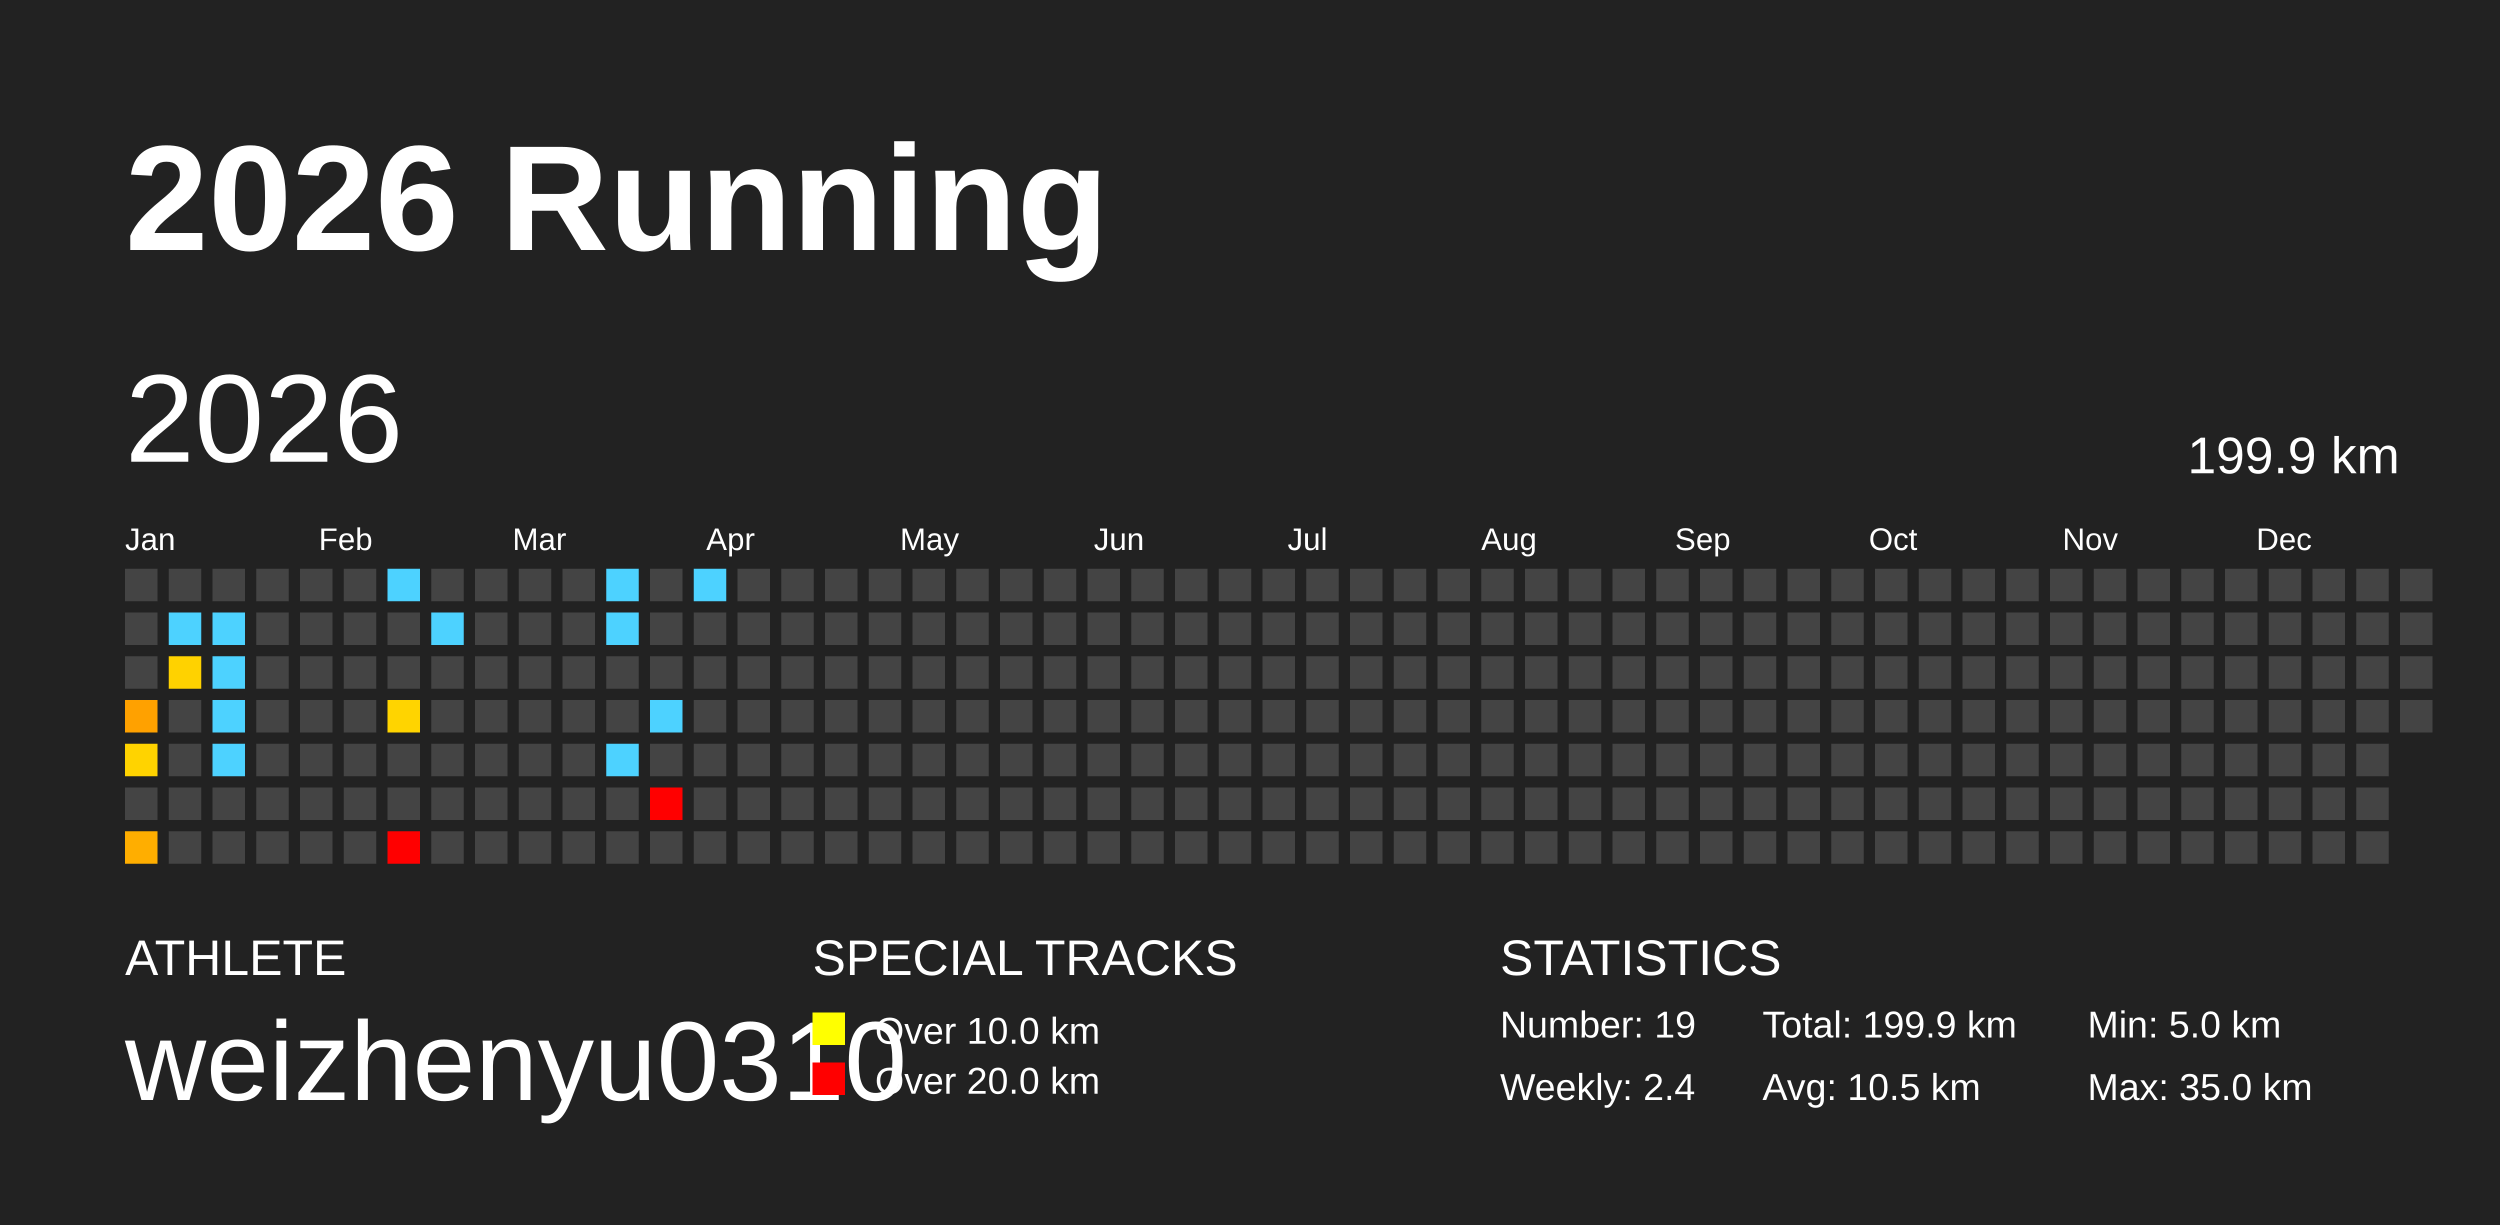
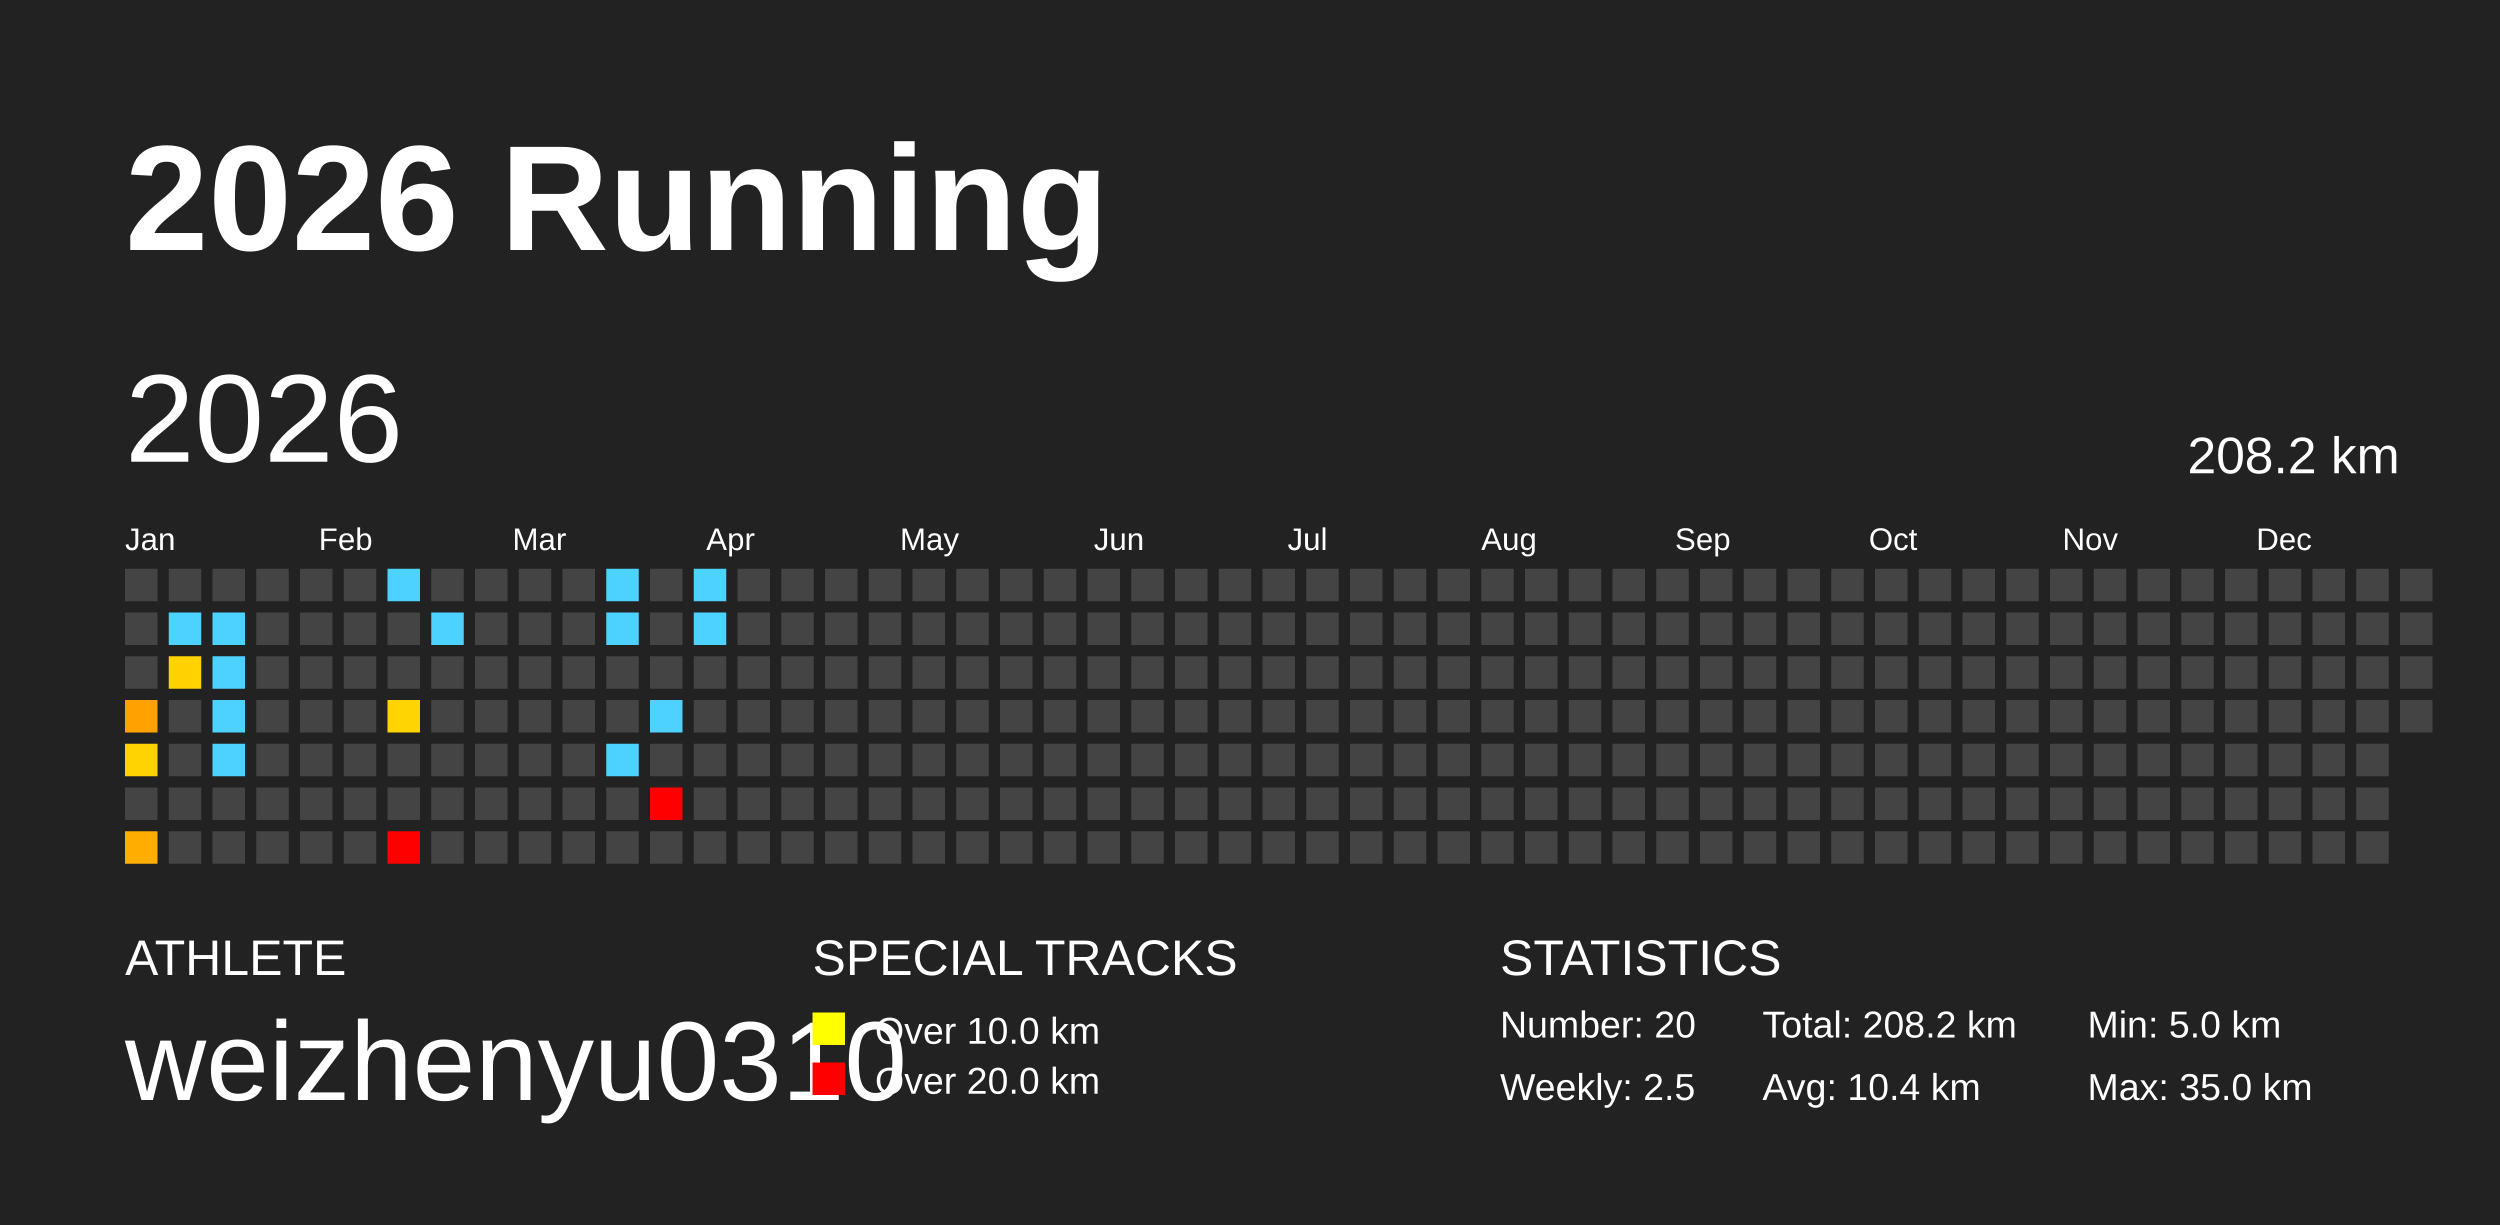
<svg xmlns="http://www.w3.org/2000/svg" baseProfile="full" height="98mm" version="1.1" viewBox="0,0,200,98" width="200mm">
  <defs />
  <rect fill="#222222" height="98" width="200" x="0" y="0" />
  <text fill="#FFFFFF" style="font-size:12px; font-family:Arial; font-weight:bold;" x="10" y="20">2026 Running</text>
  <text fill="#FFFFFF" style="font-size:4px; font-family:Arial" x="10" y="78">ATHLETE</text>
  <text fill="#FFFFFF" style="font-size:9px; font-family:Arial" x="10" y="88">weizhenyu0310</text>
  <text fill="#FFFFFF" style="font-size:4px; font-family:Arial" x="65" y="78">SPECIAL TRACKS</text>
  <rect fill="yellow" height="2.6" width="2.6" x="65" y="81" />
  <text fill="#FFFFFF" style="font-size:3px; font-family:Arial" x="70" y="83.5">Over 10.0 km</text>
  <rect fill="red" height="2.6" width="2.6" x="65" y="85" />
  <text fill="#FFFFFF" style="font-size:3px; font-family:Arial" x="70" y="87.5">Over 20.0 km</text>
  <text fill="#FFFFFF" style="font-size:4px; font-family:Arial" x="120" y="78">STATISTICS</text>
-   <text fill="#FFFFFF" style="font-size:3px; font-family:Arial" x="120" y="83">Number: 19</text>
-   <text fill="#FFFFFF" style="font-size:3px; font-family:Arial" x="120" y="88">Weekly: 2.4</text>
-   <text fill="#FFFFFF" style="font-size:3px; font-family:Arial" x="141" y="83">Total: 199.9 km</text>
-   <text fill="#FFFFFF" style="font-size:3px; font-family:Arial" x="141" y="88">Avg: 10.5 km</text>
+   <text fill="#FFFFFF" style="font-size:3px; font-family:Arial" x="120" y="83">Number: 20</text>
+   <text fill="#FFFFFF" style="font-size:3px; font-family:Arial" x="120" y="88">Weekly: 2.5</text>
+   <text fill="#FFFFFF" style="font-size:3px; font-family:Arial" x="141" y="83">Total: 208.2 km</text>
+   <text fill="#FFFFFF" style="font-size:3px; font-family:Arial" x="141" y="88">Avg: 10.4 km</text>
  <text fill="#FFFFFF" style="font-size:3px; font-family:Arial" x="167" y="83">Min: 5.0 km</text>
  <text fill="#FFFFFF" style="font-size:3px; font-family:Arial" x="167" y="88">Max: 35.0 km</text>
  <text dominant-baseline="hanging" fill="#FFFFFF" style="font-size:10.0px; font-family:Arial;" x="10" y="30">2026</text>
-   <text dominant-baseline="hanging" fill="#FFFFFF" style="font-size:4.125px; font-family:Arial;" x="175" y="35">199.9 km</text>
+   <text dominant-baseline="hanging" fill="#FFFFFF" style="font-size:4.125px; font-family:Arial;" x="175" y="35">208.2 km</text>
  <text fill="#FFFFFF" style="font-size:2.5px; font-family:Arial" x="10.0" y="44">Jan</text>
  <text fill="#FFFFFF" style="font-size:2.5px; font-family:Arial" x="25.5" y="44">Feb</text>
  <text fill="#FFFFFF" style="font-size:2.5px; font-family:Arial" x="41.0" y="44">Mar</text>
  <text fill="#FFFFFF" style="font-size:2.5px; font-family:Arial" x="56.5" y="44">Apr</text>
  <text fill="#FFFFFF" style="font-size:2.5px; font-family:Arial" x="72.0" y="44">May</text>
  <text fill="#FFFFFF" style="font-size:2.5px; font-family:Arial" x="87.5" y="44">Jun</text>
  <text fill="#FFFFFF" style="font-size:2.5px; font-family:Arial" x="103.0" y="44">Jul</text>
  <text fill="#FFFFFF" style="font-size:2.5px; font-family:Arial" x="118.5" y="44">Aug</text>
  <text fill="#FFFFFF" style="font-size:2.5px; font-family:Arial" x="134.0" y="44">Sep</text>
  <text fill="#FFFFFF" style="font-size:2.5px; font-family:Arial" x="149.5" y="44">Oct</text>
  <text fill="#FFFFFF" style="font-size:2.5px; font-family:Arial" x="165.0" y="44">Nov</text>
  <text fill="#FFFFFF" style="font-size:2.5px; font-family:Arial" x="180.5" y="44">Dec</text>
  <rect fill="#444444" height="2.6" width="2.6" x="10.0" y="45.5" />
  <rect fill="#444444" height="2.6" width="2.6" x="10.0" y="49.0" />
  <rect fill="#444444" height="2.6" width="2.6" x="10.0" y="52.5" />
  <rect fill="#ffa100" height="2.6" width="2.6" x="10.0" y="56.0" />
  <rect fill="#ffd300" height="2.6" width="2.6" x="10.0" y="59.5" />
  <rect fill="#444444" height="2.6" width="2.6" x="10.0" y="63.0" />
  <rect fill="#ffae00" height="2.6" width="2.6" x="10.0" y="66.5" />
  <rect fill="#444444" height="2.6" width="2.6" x="13.5" y="45.5" />
  <rect fill="#4dd2ff" height="2.6" width="2.6" x="13.5" y="49.0" />
  <rect fill="#ffd200" height="2.6" width="2.6" x="13.5" y="52.5" />
  <rect fill="#444444" height="2.6" width="2.6" x="13.5" y="56.0" />
  <rect fill="#444444" height="2.6" width="2.6" x="13.5" y="59.5" />
  <rect fill="#444444" height="2.6" width="2.6" x="13.5" y="63.0" />
  <rect fill="#444444" height="2.6" width="2.6" x="13.5" y="66.5" />
  <rect fill="#444444" height="2.6" width="2.6" x="17.0" y="45.5" />
  <rect fill="#4dd2ff" height="2.6" width="2.6" x="17.0" y="49.0" />
  <rect fill="#4dd2ff" height="2.6" width="2.6" x="17.0" y="52.5" />
  <rect fill="#4dd2ff" height="2.6" width="2.6" x="17.0" y="56.0" />
  <rect fill="#4dd2ff" height="2.6" width="2.6" x="17.0" y="59.5" />
  <rect fill="#444444" height="2.6" width="2.6" x="17.0" y="63.0" />
  <rect fill="#444444" height="2.6" width="2.6" x="17.0" y="66.5" />
  <rect fill="#444444" height="2.6" width="2.6" x="20.5" y="45.5" />
  <rect fill="#444444" height="2.6" width="2.6" x="20.5" y="49.0" />
  <rect fill="#444444" height="2.6" width="2.6" x="20.5" y="52.5" />
  <rect fill="#444444" height="2.6" width="2.6" x="20.5" y="56.0" />
  <rect fill="#444444" height="2.6" width="2.6" x="20.5" y="59.5" />
  <rect fill="#444444" height="2.6" width="2.6" x="20.5" y="63.0" />
  <rect fill="#444444" height="2.6" width="2.6" x="20.5" y="66.5" />
  <rect fill="#444444" height="2.6" width="2.6" x="24.0" y="45.5" />
  <rect fill="#444444" height="2.6" width="2.6" x="24.0" y="49.0" />
  <rect fill="#444444" height="2.6" width="2.6" x="24.0" y="52.5" />
  <rect fill="#444444" height="2.6" width="2.6" x="24.0" y="56.0" />
  <rect fill="#444444" height="2.6" width="2.6" x="24.0" y="59.5" />
  <rect fill="#444444" height="2.6" width="2.6" x="24.0" y="63.0" />
  <rect fill="#444444" height="2.6" width="2.6" x="24.0" y="66.5" />
  <rect fill="#444444" height="2.6" width="2.6" x="27.5" y="45.5" />
  <rect fill="#444444" height="2.6" width="2.6" x="27.5" y="49.0" />
  <rect fill="#444444" height="2.6" width="2.6" x="27.5" y="52.5" />
  <rect fill="#444444" height="2.6" width="2.6" x="27.5" y="56.0" />
  <rect fill="#444444" height="2.6" width="2.6" x="27.5" y="59.5" />
  <rect fill="#444444" height="2.6" width="2.6" x="27.5" y="63.0" />
  <rect fill="#444444" height="2.6" width="2.6" x="27.5" y="66.5" />
  <rect fill="#4dd2ff" height="2.6" width="2.6" x="31.0" y="45.5" />
  <rect fill="#444444" height="2.6" width="2.6" x="31.0" y="49.0" />
  <rect fill="#444444" height="2.6" width="2.6" x="31.0" y="52.5" />
  <rect fill="#ffd400" height="2.6" width="2.6" x="31.0" y="56.0" />
  <rect fill="#444444" height="2.6" width="2.6" x="31.0" y="59.5" />
  <rect fill="#444444" height="2.6" width="2.6" x="31.0" y="63.0" />
  <rect fill="red" height="2.6" width="2.6" x="31.0" y="66.5" />
  <rect fill="#444444" height="2.6" width="2.6" x="34.5" y="45.5" />
  <rect fill="#4dd2ff" height="2.6" width="2.6" x="34.5" y="49.0" />
  <rect fill="#444444" height="2.6" width="2.6" x="34.5" y="52.5" />
  <rect fill="#444444" height="2.6" width="2.6" x="34.5" y="56.0" />
  <rect fill="#444444" height="2.6" width="2.6" x="34.5" y="59.5" />
  <rect fill="#444444" height="2.6" width="2.6" x="34.5" y="63.0" />
  <rect fill="#444444" height="2.6" width="2.6" x="34.5" y="66.5" />
  <rect fill="#444444" height="2.6" width="2.6" x="38.0" y="45.5" />
  <rect fill="#444444" height="2.6" width="2.6" x="38.0" y="49.0" />
  <rect fill="#444444" height="2.6" width="2.6" x="38.0" y="52.5" />
  <rect fill="#444444" height="2.6" width="2.6" x="38.0" y="56.0" />
  <rect fill="#444444" height="2.6" width="2.6" x="38.0" y="59.5" />
  <rect fill="#444444" height="2.6" width="2.6" x="38.0" y="63.0" />
  <rect fill="#444444" height="2.6" width="2.6" x="38.0" y="66.5" />
  <rect fill="#444444" height="2.6" width="2.6" x="41.5" y="45.5" />
  <rect fill="#444444" height="2.6" width="2.6" x="41.5" y="49.0" />
  <rect fill="#444444" height="2.6" width="2.6" x="41.5" y="52.5" />
  <rect fill="#444444" height="2.6" width="2.6" x="41.5" y="56.0" />
  <rect fill="#444444" height="2.6" width="2.6" x="41.5" y="59.5" />
  <rect fill="#444444" height="2.6" width="2.6" x="41.5" y="63.0" />
  <rect fill="#444444" height="2.6" width="2.6" x="41.5" y="66.5" />
  <rect fill="#444444" height="2.6" width="2.6" x="45.0" y="45.5" />
  <rect fill="#444444" height="2.6" width="2.6" x="45.0" y="49.0" />
  <rect fill="#444444" height="2.6" width="2.6" x="45.0" y="52.5" />
  <rect fill="#444444" height="2.6" width="2.6" x="45.0" y="56.0" />
  <rect fill="#444444" height="2.6" width="2.6" x="45.0" y="59.5" />
  <rect fill="#444444" height="2.6" width="2.6" x="45.0" y="63.0" />
  <rect fill="#444444" height="2.6" width="2.6" x="45.0" y="66.5" />
  <rect fill="#4dd2ff" height="2.6" width="2.6" x="48.5" y="45.5" />
  <rect fill="#4dd2ff" height="2.6" width="2.6" x="48.5" y="49.0" />
  <rect fill="#444444" height="2.6" width="2.6" x="48.5" y="52.5" />
  <rect fill="#444444" height="2.6" width="2.6" x="48.5" y="56.0" />
  <rect fill="#4dd2ff" height="2.6" width="2.6" x="48.5" y="59.5" />
  <rect fill="#444444" height="2.6" width="2.6" x="48.5" y="63.0" />
  <rect fill="#444444" height="2.6" width="2.6" x="48.5" y="66.5" />
  <rect fill="#444444" height="2.6" width="2.6" x="52.0" y="45.5" />
  <rect fill="#444444" height="2.6" width="2.6" x="52.0" y="49.0" />
  <rect fill="#444444" height="2.6" width="2.6" x="52.0" y="52.5" />
  <rect fill="#4dd2ff" height="2.6" width="2.6" x="52.0" y="56.0" />
  <rect fill="#444444" height="2.6" width="2.6" x="52.0" y="59.5" />
  <rect fill="red" height="2.6" width="2.6" x="52.0" y="63.0" />
  <rect fill="#444444" height="2.6" width="2.6" x="52.0" y="66.5" />
  <rect fill="#4dd2ff" height="2.6" width="2.6" x="55.5" y="45.5" />
-   <rect fill="#444444" height="2.6" width="2.6" x="55.5" y="49.0" />
+   <rect fill="#4dd2ff" height="2.6" width="2.6" x="55.5" y="49.0" />
  <rect fill="#444444" height="2.6" width="2.6" x="55.5" y="52.5" />
  <rect fill="#444444" height="2.6" width="2.6" x="55.5" y="56.0" />
  <rect fill="#444444" height="2.6" width="2.6" x="55.5" y="59.5" />
  <rect fill="#444444" height="2.6" width="2.6" x="55.5" y="63.0" />
  <rect fill="#444444" height="2.6" width="2.6" x="55.5" y="66.5" />
  <rect fill="#444444" height="2.6" width="2.6" x="59.0" y="45.5" />
  <rect fill="#444444" height="2.6" width="2.6" x="59.0" y="49.0" />
  <rect fill="#444444" height="2.6" width="2.6" x="59.0" y="52.5" />
  <rect fill="#444444" height="2.6" width="2.6" x="59.0" y="56.0" />
  <rect fill="#444444" height="2.6" width="2.6" x="59.0" y="59.5" />
  <rect fill="#444444" height="2.6" width="2.6" x="59.0" y="63.0" />
  <rect fill="#444444" height="2.6" width="2.6" x="59.0" y="66.5" />
  <rect fill="#444444" height="2.6" width="2.6" x="62.5" y="45.5" />
  <rect fill="#444444" height="2.6" width="2.6" x="62.5" y="49.0" />
  <rect fill="#444444" height="2.6" width="2.6" x="62.5" y="52.5" />
  <rect fill="#444444" height="2.6" width="2.6" x="62.5" y="56.0" />
  <rect fill="#444444" height="2.6" width="2.6" x="62.5" y="59.5" />
  <rect fill="#444444" height="2.6" width="2.6" x="62.5" y="63.0" />
  <rect fill="#444444" height="2.6" width="2.6" x="62.5" y="66.5" />
  <rect fill="#444444" height="2.6" width="2.6" x="66.0" y="45.5" />
  <rect fill="#444444" height="2.6" width="2.6" x="66.0" y="49.0" />
  <rect fill="#444444" height="2.6" width="2.6" x="66.0" y="52.5" />
  <rect fill="#444444" height="2.6" width="2.6" x="66.0" y="56.0" />
  <rect fill="#444444" height="2.6" width="2.6" x="66.0" y="59.5" />
  <rect fill="#444444" height="2.6" width="2.6" x="66.0" y="63.0" />
  <rect fill="#444444" height="2.6" width="2.6" x="66.0" y="66.5" />
  <rect fill="#444444" height="2.6" width="2.6" x="69.5" y="45.5" />
  <rect fill="#444444" height="2.6" width="2.6" x="69.5" y="49.0" />
  <rect fill="#444444" height="2.6" width="2.6" x="69.5" y="52.5" />
  <rect fill="#444444" height="2.6" width="2.6" x="69.5" y="56.0" />
  <rect fill="#444444" height="2.6" width="2.6" x="69.5" y="59.5" />
  <rect fill="#444444" height="2.6" width="2.6" x="69.5" y="63.0" />
  <rect fill="#444444" height="2.6" width="2.6" x="69.5" y="66.5" />
  <rect fill="#444444" height="2.6" width="2.6" x="73.0" y="45.5" />
  <rect fill="#444444" height="2.6" width="2.6" x="73.0" y="49.0" />
  <rect fill="#444444" height="2.6" width="2.6" x="73.0" y="52.5" />
  <rect fill="#444444" height="2.6" width="2.6" x="73.0" y="56.0" />
  <rect fill="#444444" height="2.6" width="2.6" x="73.0" y="59.5" />
  <rect fill="#444444" height="2.6" width="2.6" x="73.0" y="63.0" />
  <rect fill="#444444" height="2.6" width="2.6" x="73.0" y="66.5" />
  <rect fill="#444444" height="2.6" width="2.6" x="76.5" y="45.5" />
  <rect fill="#444444" height="2.6" width="2.6" x="76.5" y="49.0" />
  <rect fill="#444444" height="2.6" width="2.6" x="76.5" y="52.5" />
  <rect fill="#444444" height="2.6" width="2.6" x="76.5" y="56.0" />
  <rect fill="#444444" height="2.6" width="2.6" x="76.5" y="59.5" />
  <rect fill="#444444" height="2.6" width="2.6" x="76.5" y="63.0" />
  <rect fill="#444444" height="2.6" width="2.6" x="76.5" y="66.5" />
  <rect fill="#444444" height="2.6" width="2.6" x="80.0" y="45.5" />
  <rect fill="#444444" height="2.6" width="2.6" x="80.0" y="49.0" />
  <rect fill="#444444" height="2.6" width="2.6" x="80.0" y="52.5" />
  <rect fill="#444444" height="2.6" width="2.6" x="80.0" y="56.0" />
  <rect fill="#444444" height="2.6" width="2.6" x="80.0" y="59.5" />
  <rect fill="#444444" height="2.6" width="2.6" x="80.0" y="63.0" />
  <rect fill="#444444" height="2.6" width="2.6" x="80.0" y="66.5" />
  <rect fill="#444444" height="2.6" width="2.6" x="83.5" y="45.5" />
  <rect fill="#444444" height="2.6" width="2.6" x="83.5" y="49.0" />
  <rect fill="#444444" height="2.6" width="2.6" x="83.5" y="52.5" />
  <rect fill="#444444" height="2.6" width="2.6" x="83.5" y="56.0" />
  <rect fill="#444444" height="2.6" width="2.6" x="83.5" y="59.5" />
  <rect fill="#444444" height="2.6" width="2.6" x="83.5" y="63.0" />
  <rect fill="#444444" height="2.6" width="2.6" x="83.5" y="66.5" />
  <rect fill="#444444" height="2.6" width="2.6" x="87.0" y="45.5" />
  <rect fill="#444444" height="2.6" width="2.6" x="87.0" y="49.0" />
  <rect fill="#444444" height="2.6" width="2.6" x="87.0" y="52.5" />
  <rect fill="#444444" height="2.6" width="2.6" x="87.0" y="56.0" />
  <rect fill="#444444" height="2.6" width="2.6" x="87.0" y="59.5" />
  <rect fill="#444444" height="2.6" width="2.6" x="87.0" y="63.0" />
  <rect fill="#444444" height="2.6" width="2.6" x="87.0" y="66.5" />
  <rect fill="#444444" height="2.6" width="2.6" x="90.5" y="45.5" />
  <rect fill="#444444" height="2.6" width="2.6" x="90.5" y="49.0" />
  <rect fill="#444444" height="2.6" width="2.6" x="90.5" y="52.5" />
  <rect fill="#444444" height="2.6" width="2.6" x="90.5" y="56.0" />
  <rect fill="#444444" height="2.6" width="2.6" x="90.5" y="59.5" />
  <rect fill="#444444" height="2.6" width="2.6" x="90.5" y="63.0" />
  <rect fill="#444444" height="2.6" width="2.6" x="90.5" y="66.5" />
  <rect fill="#444444" height="2.6" width="2.6" x="94.0" y="45.5" />
  <rect fill="#444444" height="2.6" width="2.6" x="94.0" y="49.0" />
  <rect fill="#444444" height="2.6" width="2.6" x="94.0" y="52.5" />
  <rect fill="#444444" height="2.6" width="2.6" x="94.0" y="56.0" />
  <rect fill="#444444" height="2.6" width="2.6" x="94.0" y="59.5" />
  <rect fill="#444444" height="2.6" width="2.6" x="94.0" y="63.0" />
  <rect fill="#444444" height="2.6" width="2.6" x="94.0" y="66.5" />
  <rect fill="#444444" height="2.6" width="2.6" x="97.5" y="45.5" />
  <rect fill="#444444" height="2.6" width="2.6" x="97.5" y="49.0" />
  <rect fill="#444444" height="2.6" width="2.6" x="97.5" y="52.5" />
  <rect fill="#444444" height="2.6" width="2.6" x="97.5" y="56.0" />
  <rect fill="#444444" height="2.6" width="2.6" x="97.5" y="59.5" />
  <rect fill="#444444" height="2.6" width="2.6" x="97.5" y="63.0" />
  <rect fill="#444444" height="2.6" width="2.6" x="97.5" y="66.5" />
  <rect fill="#444444" height="2.6" width="2.6" x="101.0" y="45.5" />
  <rect fill="#444444" height="2.6" width="2.6" x="101.0" y="49.0" />
  <rect fill="#444444" height="2.6" width="2.6" x="101.0" y="52.5" />
  <rect fill="#444444" height="2.6" width="2.6" x="101.0" y="56.0" />
  <rect fill="#444444" height="2.6" width="2.6" x="101.0" y="59.5" />
  <rect fill="#444444" height="2.6" width="2.6" x="101.0" y="63.0" />
  <rect fill="#444444" height="2.6" width="2.6" x="101.0" y="66.5" />
  <rect fill="#444444" height="2.6" width="2.6" x="104.5" y="45.5" />
  <rect fill="#444444" height="2.6" width="2.6" x="104.5" y="49.0" />
  <rect fill="#444444" height="2.6" width="2.6" x="104.5" y="52.5" />
  <rect fill="#444444" height="2.6" width="2.6" x="104.5" y="56.0" />
  <rect fill="#444444" height="2.6" width="2.6" x="104.5" y="59.5" />
  <rect fill="#444444" height="2.6" width="2.6" x="104.5" y="63.0" />
  <rect fill="#444444" height="2.6" width="2.6" x="104.5" y="66.5" />
  <rect fill="#444444" height="2.6" width="2.6" x="108.0" y="45.5" />
  <rect fill="#444444" height="2.6" width="2.6" x="108.0" y="49.0" />
  <rect fill="#444444" height="2.6" width="2.6" x="108.0" y="52.5" />
  <rect fill="#444444" height="2.6" width="2.6" x="108.0" y="56.0" />
  <rect fill="#444444" height="2.6" width="2.6" x="108.0" y="59.5" />
  <rect fill="#444444" height="2.6" width="2.6" x="108.0" y="63.0" />
  <rect fill="#444444" height="2.6" width="2.6" x="108.0" y="66.5" />
  <rect fill="#444444" height="2.6" width="2.6" x="111.5" y="45.5" />
  <rect fill="#444444" height="2.6" width="2.6" x="111.5" y="49.0" />
  <rect fill="#444444" height="2.6" width="2.6" x="111.5" y="52.5" />
  <rect fill="#444444" height="2.6" width="2.6" x="111.5" y="56.0" />
  <rect fill="#444444" height="2.6" width="2.6" x="111.5" y="59.5" />
  <rect fill="#444444" height="2.6" width="2.6" x="111.5" y="63.0" />
  <rect fill="#444444" height="2.6" width="2.6" x="111.5" y="66.5" />
  <rect fill="#444444" height="2.6" width="2.6" x="115.0" y="45.5" />
  <rect fill="#444444" height="2.6" width="2.6" x="115.0" y="49.0" />
  <rect fill="#444444" height="2.6" width="2.6" x="115.0" y="52.5" />
  <rect fill="#444444" height="2.6" width="2.6" x="115.0" y="56.0" />
  <rect fill="#444444" height="2.6" width="2.6" x="115.0" y="59.5" />
  <rect fill="#444444" height="2.6" width="2.6" x="115.0" y="63.0" />
  <rect fill="#444444" height="2.6" width="2.6" x="115.0" y="66.5" />
  <rect fill="#444444" height="2.6" width="2.6" x="118.5" y="45.5" />
  <rect fill="#444444" height="2.6" width="2.6" x="118.5" y="49.0" />
  <rect fill="#444444" height="2.6" width="2.6" x="118.5" y="52.5" />
  <rect fill="#444444" height="2.6" width="2.6" x="118.5" y="56.0" />
  <rect fill="#444444" height="2.6" width="2.6" x="118.5" y="59.5" />
  <rect fill="#444444" height="2.6" width="2.6" x="118.5" y="63.0" />
  <rect fill="#444444" height="2.6" width="2.6" x="118.5" y="66.5" />
  <rect fill="#444444" height="2.6" width="2.6" x="122.0" y="45.5" />
  <rect fill="#444444" height="2.6" width="2.6" x="122.0" y="49.0" />
  <rect fill="#444444" height="2.6" width="2.6" x="122.0" y="52.5" />
  <rect fill="#444444" height="2.6" width="2.6" x="122.0" y="56.0" />
  <rect fill="#444444" height="2.6" width="2.6" x="122.0" y="59.5" />
  <rect fill="#444444" height="2.6" width="2.6" x="122.0" y="63.0" />
  <rect fill="#444444" height="2.6" width="2.6" x="122.0" y="66.5" />
  <rect fill="#444444" height="2.6" width="2.6" x="125.5" y="45.5" />
  <rect fill="#444444" height="2.6" width="2.6" x="125.5" y="49.0" />
  <rect fill="#444444" height="2.6" width="2.6" x="125.5" y="52.5" />
  <rect fill="#444444" height="2.6" width="2.6" x="125.5" y="56.0" />
  <rect fill="#444444" height="2.6" width="2.6" x="125.5" y="59.5" />
  <rect fill="#444444" height="2.6" width="2.6" x="125.5" y="63.0" />
  <rect fill="#444444" height="2.6" width="2.6" x="125.5" y="66.5" />
  <rect fill="#444444" height="2.6" width="2.6" x="129.0" y="45.5" />
  <rect fill="#444444" height="2.6" width="2.6" x="129.0" y="49.0" />
  <rect fill="#444444" height="2.6" width="2.6" x="129.0" y="52.5" />
  <rect fill="#444444" height="2.6" width="2.6" x="129.0" y="56.0" />
  <rect fill="#444444" height="2.6" width="2.6" x="129.0" y="59.5" />
  <rect fill="#444444" height="2.6" width="2.6" x="129.0" y="63.0" />
  <rect fill="#444444" height="2.6" width="2.6" x="129.0" y="66.5" />
  <rect fill="#444444" height="2.6" width="2.6" x="132.5" y="45.5" />
  <rect fill="#444444" height="2.6" width="2.6" x="132.5" y="49.0" />
  <rect fill="#444444" height="2.6" width="2.6" x="132.5" y="52.5" />
  <rect fill="#444444" height="2.6" width="2.6" x="132.5" y="56.0" />
  <rect fill="#444444" height="2.6" width="2.6" x="132.5" y="59.5" />
  <rect fill="#444444" height="2.6" width="2.6" x="132.5" y="63.0" />
  <rect fill="#444444" height="2.6" width="2.6" x="132.5" y="66.5" />
  <rect fill="#444444" height="2.6" width="2.6" x="136.0" y="45.5" />
  <rect fill="#444444" height="2.6" width="2.6" x="136.0" y="49.0" />
  <rect fill="#444444" height="2.6" width="2.6" x="136.0" y="52.5" />
  <rect fill="#444444" height="2.6" width="2.6" x="136.0" y="56.0" />
  <rect fill="#444444" height="2.6" width="2.6" x="136.0" y="59.5" />
  <rect fill="#444444" height="2.6" width="2.6" x="136.0" y="63.0" />
  <rect fill="#444444" height="2.6" width="2.6" x="136.0" y="66.5" />
  <rect fill="#444444" height="2.6" width="2.6" x="139.5" y="45.5" />
  <rect fill="#444444" height="2.6" width="2.6" x="139.5" y="49.0" />
  <rect fill="#444444" height="2.6" width="2.6" x="139.5" y="52.5" />
  <rect fill="#444444" height="2.6" width="2.6" x="139.5" y="56.0" />
  <rect fill="#444444" height="2.6" width="2.6" x="139.5" y="59.5" />
  <rect fill="#444444" height="2.6" width="2.6" x="139.5" y="63.0" />
  <rect fill="#444444" height="2.6" width="2.6" x="139.5" y="66.5" />
  <rect fill="#444444" height="2.6" width="2.6" x="143.0" y="45.5" />
  <rect fill="#444444" height="2.6" width="2.6" x="143.0" y="49.0" />
  <rect fill="#444444" height="2.6" width="2.6" x="143.0" y="52.5" />
  <rect fill="#444444" height="2.6" width="2.6" x="143.0" y="56.0" />
  <rect fill="#444444" height="2.6" width="2.6" x="143.0" y="59.5" />
  <rect fill="#444444" height="2.6" width="2.6" x="143.0" y="63.0" />
  <rect fill="#444444" height="2.6" width="2.6" x="143.0" y="66.5" />
  <rect fill="#444444" height="2.6" width="2.6" x="146.5" y="45.5" />
  <rect fill="#444444" height="2.6" width="2.6" x="146.5" y="49.0" />
  <rect fill="#444444" height="2.6" width="2.6" x="146.5" y="52.5" />
  <rect fill="#444444" height="2.6" width="2.6" x="146.5" y="56.0" />
  <rect fill="#444444" height="2.6" width="2.6" x="146.5" y="59.5" />
  <rect fill="#444444" height="2.6" width="2.6" x="146.5" y="63.0" />
  <rect fill="#444444" height="2.6" width="2.6" x="146.5" y="66.5" />
  <rect fill="#444444" height="2.6" width="2.6" x="150.0" y="45.5" />
  <rect fill="#444444" height="2.6" width="2.6" x="150.0" y="49.0" />
  <rect fill="#444444" height="2.6" width="2.6" x="150.0" y="52.5" />
  <rect fill="#444444" height="2.6" width="2.6" x="150.0" y="56.0" />
  <rect fill="#444444" height="2.6" width="2.6" x="150.0" y="59.5" />
  <rect fill="#444444" height="2.6" width="2.6" x="150.0" y="63.0" />
  <rect fill="#444444" height="2.6" width="2.6" x="150.0" y="66.5" />
  <rect fill="#444444" height="2.6" width="2.6" x="153.5" y="45.5" />
  <rect fill="#444444" height="2.6" width="2.6" x="153.5" y="49.0" />
  <rect fill="#444444" height="2.6" width="2.6" x="153.5" y="52.5" />
  <rect fill="#444444" height="2.6" width="2.6" x="153.5" y="56.0" />
  <rect fill="#444444" height="2.6" width="2.6" x="153.5" y="59.5" />
  <rect fill="#444444" height="2.6" width="2.6" x="153.5" y="63.0" />
  <rect fill="#444444" height="2.6" width="2.6" x="153.5" y="66.5" />
  <rect fill="#444444" height="2.6" width="2.6" x="157.0" y="45.5" />
  <rect fill="#444444" height="2.6" width="2.6" x="157.0" y="49.0" />
  <rect fill="#444444" height="2.6" width="2.6" x="157.0" y="52.5" />
  <rect fill="#444444" height="2.6" width="2.6" x="157.0" y="56.0" />
  <rect fill="#444444" height="2.6" width="2.6" x="157.0" y="59.5" />
  <rect fill="#444444" height="2.6" width="2.6" x="157.0" y="63.0" />
  <rect fill="#444444" height="2.6" width="2.6" x="157.0" y="66.5" />
  <rect fill="#444444" height="2.6" width="2.6" x="160.5" y="45.5" />
  <rect fill="#444444" height="2.6" width="2.6" x="160.5" y="49.0" />
  <rect fill="#444444" height="2.6" width="2.6" x="160.5" y="52.5" />
  <rect fill="#444444" height="2.6" width="2.6" x="160.5" y="56.0" />
  <rect fill="#444444" height="2.6" width="2.6" x="160.5" y="59.5" />
  <rect fill="#444444" height="2.6" width="2.6" x="160.5" y="63.0" />
  <rect fill="#444444" height="2.6" width="2.6" x="160.5" y="66.5" />
  <rect fill="#444444" height="2.6" width="2.6" x="164.0" y="45.5" />
  <rect fill="#444444" height="2.6" width="2.6" x="164.0" y="49.0" />
  <rect fill="#444444" height="2.6" width="2.6" x="164.0" y="52.5" />
  <rect fill="#444444" height="2.6" width="2.6" x="164.0" y="56.0" />
  <rect fill="#444444" height="2.6" width="2.6" x="164.0" y="59.5" />
  <rect fill="#444444" height="2.6" width="2.6" x="164.0" y="63.0" />
  <rect fill="#444444" height="2.6" width="2.6" x="164.0" y="66.5" />
  <rect fill="#444444" height="2.6" width="2.6" x="167.5" y="45.5" />
  <rect fill="#444444" height="2.6" width="2.6" x="167.5" y="49.0" />
  <rect fill="#444444" height="2.6" width="2.6" x="167.5" y="52.5" />
  <rect fill="#444444" height="2.6" width="2.6" x="167.5" y="56.0" />
  <rect fill="#444444" height="2.6" width="2.6" x="167.5" y="59.5" />
  <rect fill="#444444" height="2.6" width="2.6" x="167.5" y="63.0" />
  <rect fill="#444444" height="2.6" width="2.6" x="167.5" y="66.5" />
  <rect fill="#444444" height="2.6" width="2.6" x="171.0" y="45.5" />
  <rect fill="#444444" height="2.6" width="2.6" x="171.0" y="49.0" />
  <rect fill="#444444" height="2.6" width="2.6" x="171.0" y="52.5" />
  <rect fill="#444444" height="2.6" width="2.6" x="171.0" y="56.0" />
  <rect fill="#444444" height="2.6" width="2.6" x="171.0" y="59.5" />
  <rect fill="#444444" height="2.6" width="2.6" x="171.0" y="63.0" />
  <rect fill="#444444" height="2.6" width="2.6" x="171.0" y="66.5" />
  <rect fill="#444444" height="2.6" width="2.6" x="174.5" y="45.5" />
  <rect fill="#444444" height="2.6" width="2.6" x="174.5" y="49.0" />
  <rect fill="#444444" height="2.6" width="2.6" x="174.5" y="52.5" />
  <rect fill="#444444" height="2.6" width="2.6" x="174.5" y="56.0" />
  <rect fill="#444444" height="2.6" width="2.6" x="174.5" y="59.5" />
  <rect fill="#444444" height="2.6" width="2.6" x="174.5" y="63.0" />
  <rect fill="#444444" height="2.6" width="2.6" x="174.5" y="66.5" />
  <rect fill="#444444" height="2.6" width="2.6" x="178.0" y="45.5" />
  <rect fill="#444444" height="2.6" width="2.6" x="178.0" y="49.0" />
  <rect fill="#444444" height="2.6" width="2.6" x="178.0" y="52.5" />
  <rect fill="#444444" height="2.6" width="2.6" x="178.0" y="56.0" />
  <rect fill="#444444" height="2.6" width="2.6" x="178.0" y="59.5" />
  <rect fill="#444444" height="2.6" width="2.6" x="178.0" y="63.0" />
  <rect fill="#444444" height="2.6" width="2.6" x="178.0" y="66.5" />
  <rect fill="#444444" height="2.6" width="2.6" x="181.5" y="45.5" />
  <rect fill="#444444" height="2.6" width="2.6" x="181.5" y="49.0" />
  <rect fill="#444444" height="2.6" width="2.6" x="181.5" y="52.5" />
  <rect fill="#444444" height="2.6" width="2.6" x="181.5" y="56.0" />
  <rect fill="#444444" height="2.6" width="2.6" x="181.5" y="59.5" />
  <rect fill="#444444" height="2.6" width="2.6" x="181.5" y="63.0" />
  <rect fill="#444444" height="2.6" width="2.6" x="181.5" y="66.5" />
  <rect fill="#444444" height="2.6" width="2.6" x="185.0" y="45.5" />
  <rect fill="#444444" height="2.6" width="2.6" x="185.0" y="49.0" />
  <rect fill="#444444" height="2.6" width="2.6" x="185.0" y="52.5" />
  <rect fill="#444444" height="2.6" width="2.6" x="185.0" y="56.0" />
  <rect fill="#444444" height="2.6" width="2.6" x="185.0" y="59.5" />
  <rect fill="#444444" height="2.6" width="2.6" x="185.0" y="63.0" />
  <rect fill="#444444" height="2.6" width="2.6" x="185.0" y="66.5" />
  <rect fill="#444444" height="2.6" width="2.6" x="188.5" y="45.5" />
  <rect fill="#444444" height="2.6" width="2.6" x="188.5" y="49.0" />
  <rect fill="#444444" height="2.6" width="2.6" x="188.5" y="52.5" />
  <rect fill="#444444" height="2.6" width="2.6" x="188.5" y="56.0" />
  <rect fill="#444444" height="2.6" width="2.6" x="188.5" y="59.5" />
  <rect fill="#444444" height="2.6" width="2.6" x="188.5" y="63.0" />
  <rect fill="#444444" height="2.6" width="2.6" x="188.5" y="66.5" />
  <rect fill="#444444" height="2.6" width="2.6" x="192.0" y="45.5" />
  <rect fill="#444444" height="2.6" width="2.6" x="192.0" y="49.0" />
  <rect fill="#444444" height="2.6" width="2.6" x="192.0" y="52.5" />
  <rect fill="#444444" height="2.6" width="2.6" x="192.0" y="56.0" />
</svg>
